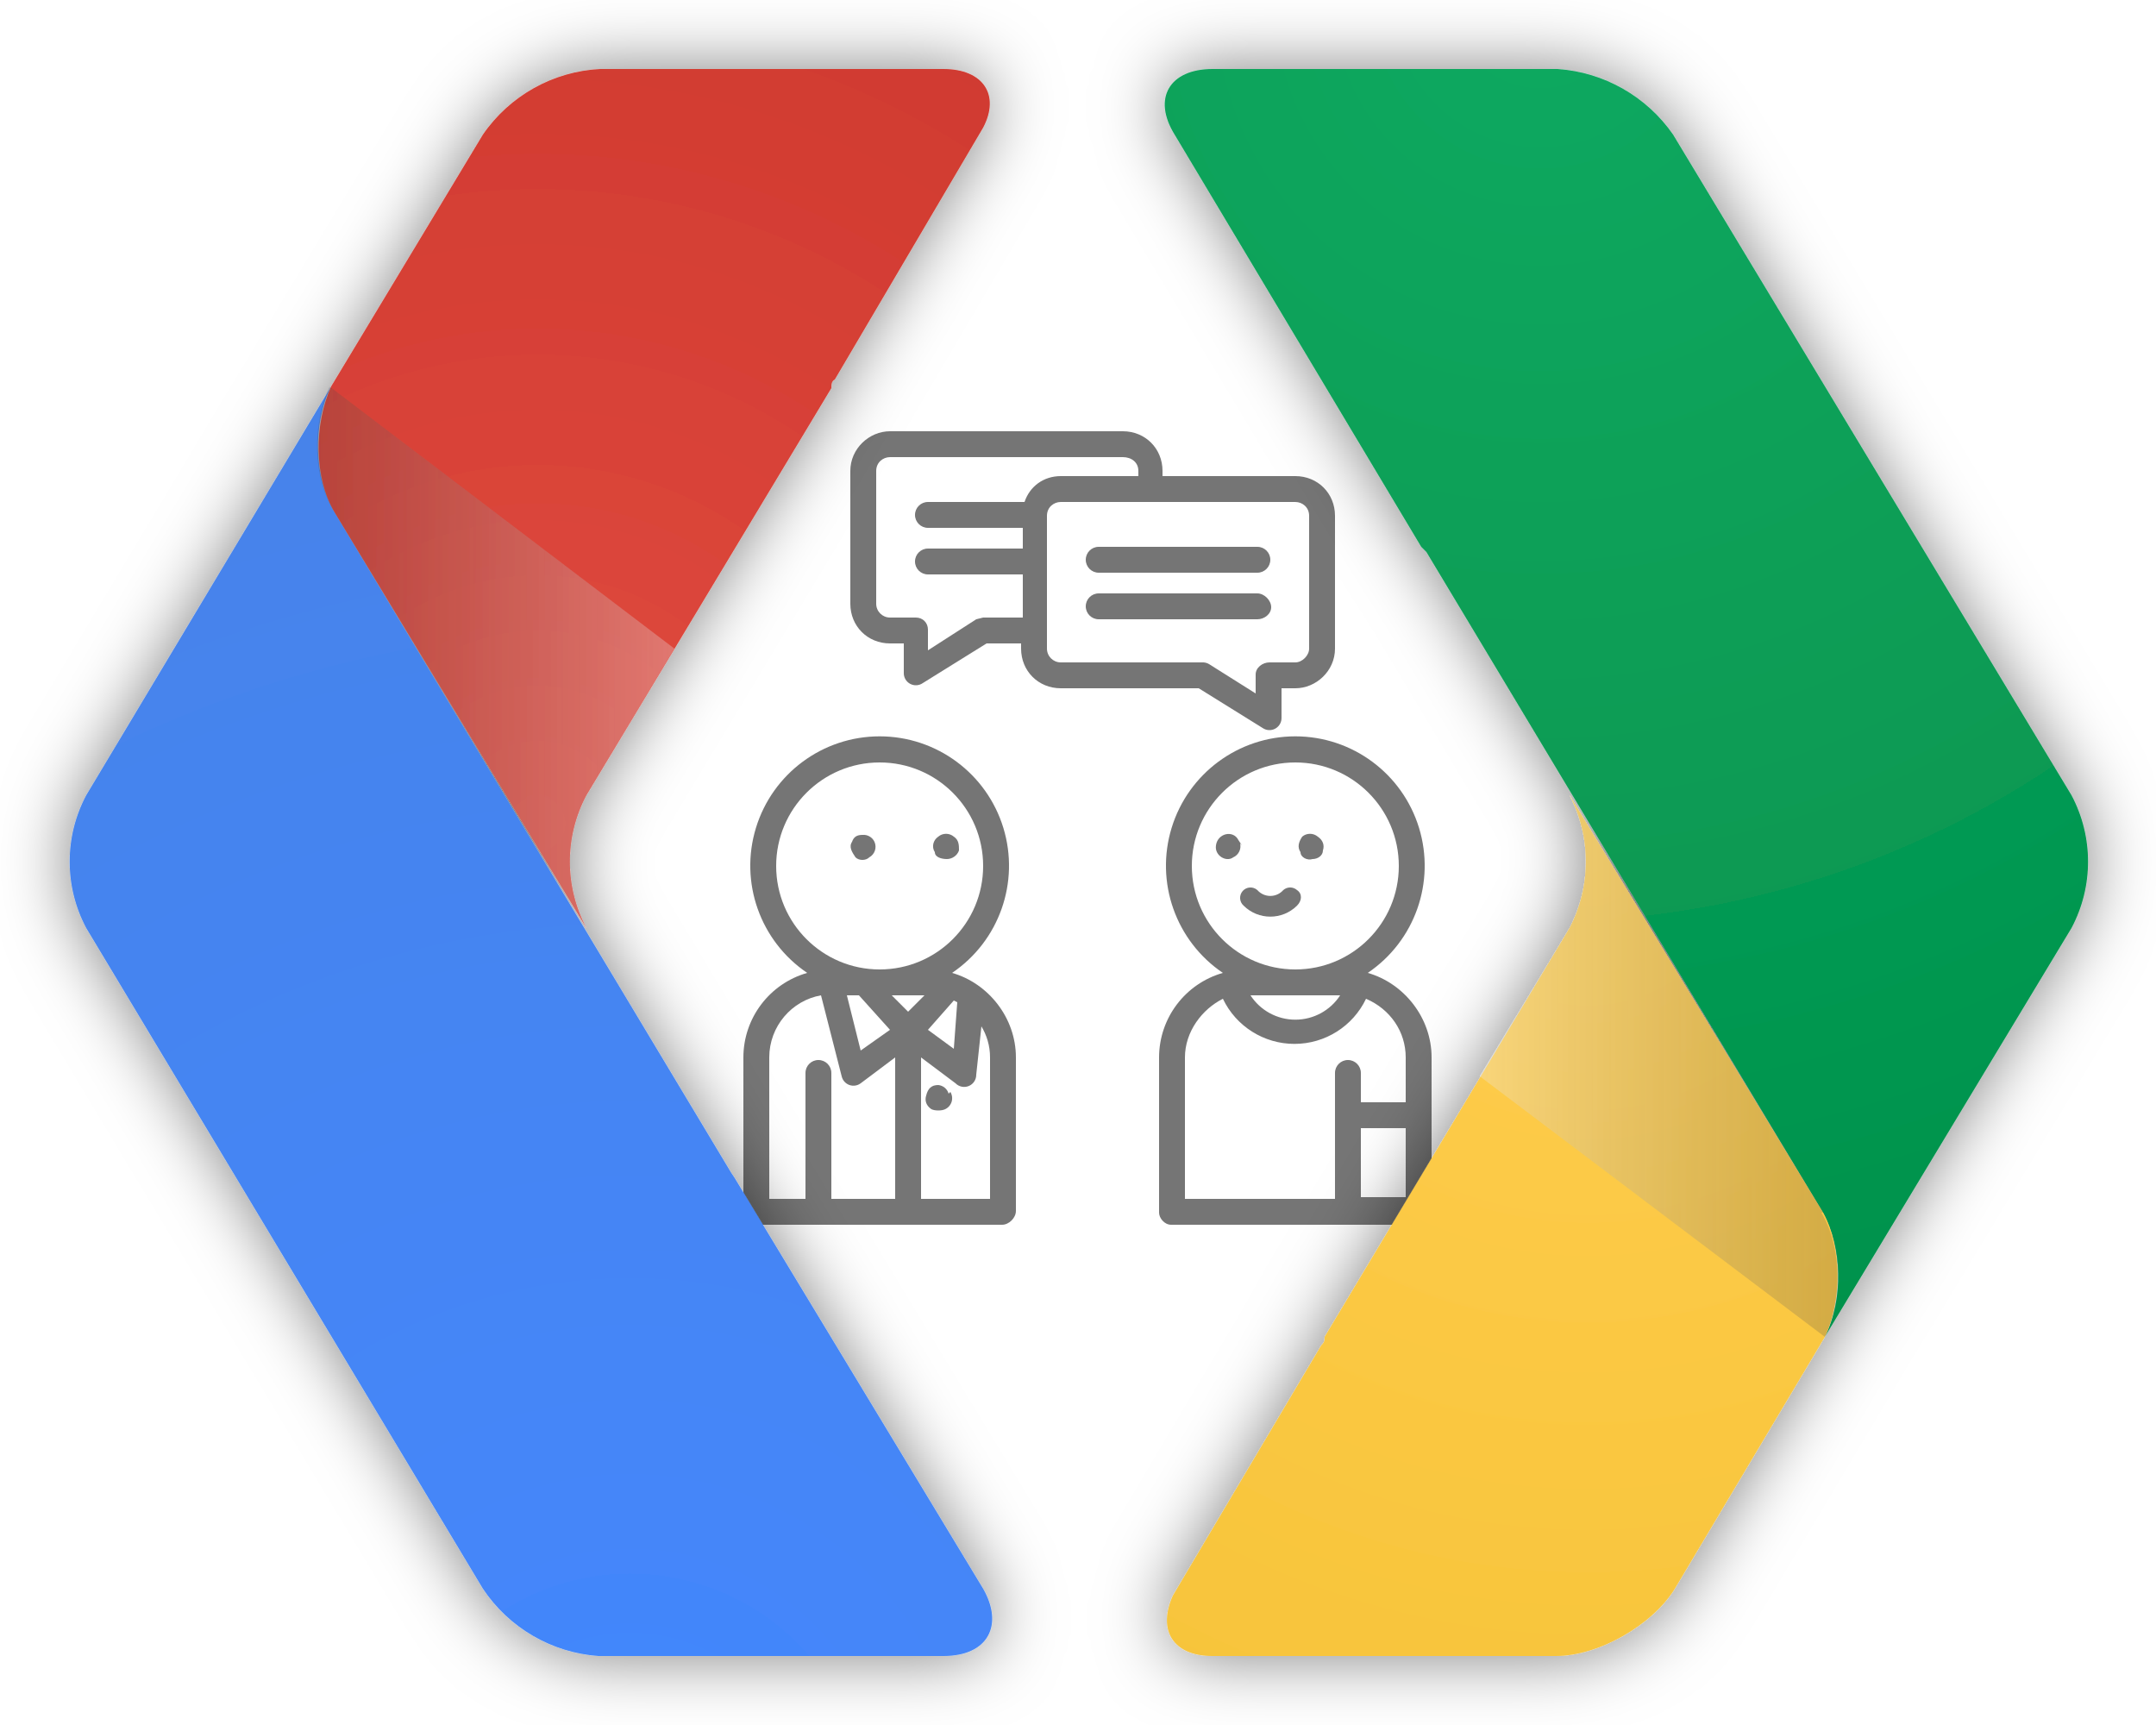
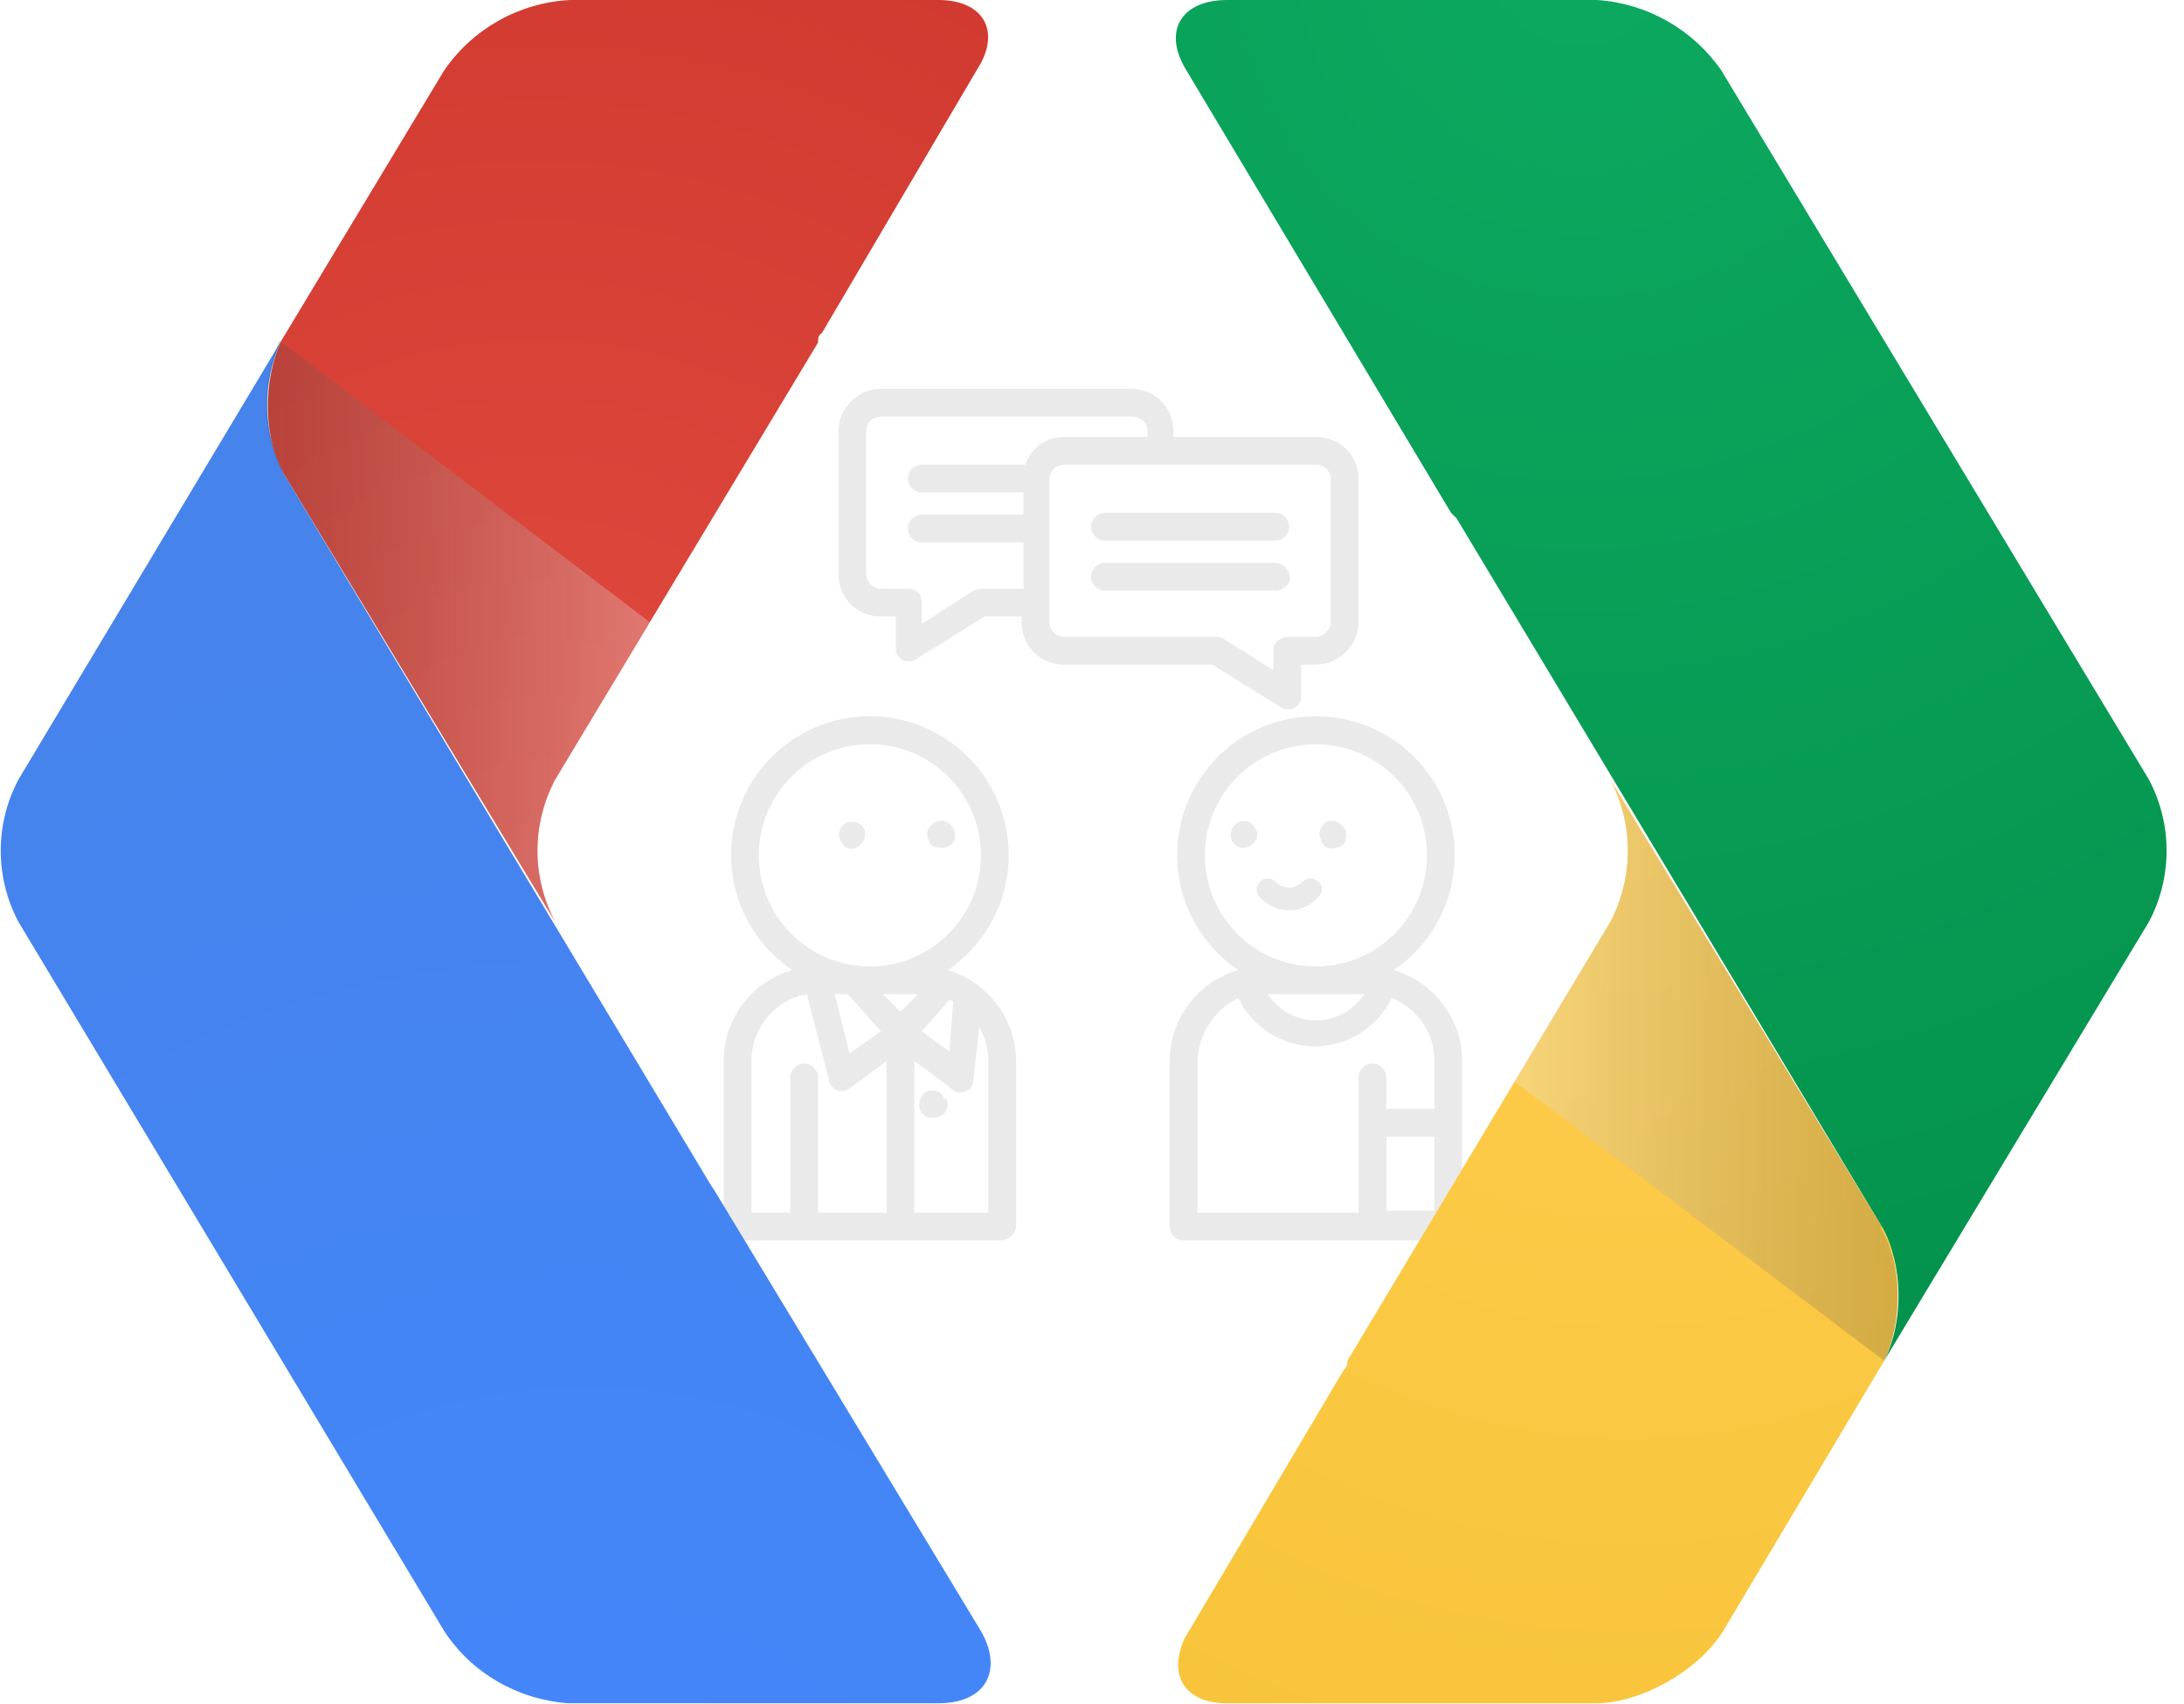
- <svg xmlns="http://www.w3.org/2000/svg" width="125" height="100">
+ <svg xmlns="http://www.w3.org/2000/svg" width="118" height="92">
  <defs>
-     <filter x="-5%" y="-6.5%" width="110.1%" height="113%" filterUnits="objectBoundingBox" id="a">
-       <feOffset in="SourceAlpha" result="shadowOffsetOuter1" />
-       <feGaussianBlur stdDeviation="2" in="shadowOffsetOuter1" result="shadowBlurOuter1" />
-       <feColorMatrix values="0 0 0 0 0 0 0 0 0 0 0 0 0 0 0 0 0 0 0.5 0" in="shadowBlurOuter1" result="shadowMatrixOuter1" />
-       <feMerge>
-         <feMergeNode in="shadowMatrixOuter1" />
-         <feMergeNode in="SourceGraphic" />
-       </feMerge>
-     </filter>
-     <radialGradient cx="40.7%" cy="-7.2%" fx="40.7%" fy="-7.2%" r="153.1%" gradientTransform="scale(1 .72776)" id="b">
+     <radialGradient cx="40.7%" cy="-5.2%" fx="40.7%" fy="-5.2%" r="153.1%" gradientTransform="matrix(1 0 0 .7283 0 0)" id="a">
      <stop stop-color="#0DA960" offset="0%" />
      <stop stop-color="#03914B" offset="100%" />
    </radialGradient>
-     <radialGradient cx="62.7%" cy="7.8%" fx="62.7%" fy="7.8%" r="155.8%" gradientTransform="scale(1 .78286)" id="c">
+     <radialGradient cx="62.7%" cy="6.1%" fx="62.7%" fy="6.1%" r="155.8%" gradientTransform="matrix(1 0 0 .7792 0 0)" id="b">
      <stop stop-color="#FFCD4D" offset="0%" />
      <stop stop-color="#F6C338" offset="100%" />
    </radialGradient>
-     <linearGradient x1="122.5%" y1="50%" x2="-2.7%" y2="50%" id="d">
+     <linearGradient x1="122.5%" y1="50%" x2="-2.7%" y2="50%" id="c">
      <stop stop-color="#231F20" stop-opacity=".2" offset="0%" />
      <stop stop-color="#F1F2F2" stop-opacity=".3" offset="100%" />
    </linearGradient>
-     <radialGradient cx="59.3%" cy="107.2%" fx="59.3%" fy="107.2%" r="153.1%" gradientTransform="matrix(-1 0 0 -.72789 1.2 1.9)" id="e">
+     <radialGradient cx="60.7%" cy="112%" fx="60.7%" fy="112%" r="153.1%" gradientTransform="matrix(-1 0 0 -.72669 1.2 2)" id="d">
      <stop stop-color="#4387FD" offset="0%" />
      <stop stop-color="#4683EA" offset="100%" />
    </radialGradient>
-     <radialGradient cx="37.3%" cy="92.2%" fx="37.3%" fy="92.2%" r="155.8%" gradientTransform="matrix(-1 0 0 -.78284 .7 1.6)" id="f">
+     <radialGradient cx="32.7%" cy="87.8%" fx="32.7%" fy="87.8%" r="155.8%" gradientTransform="matrix(-1 0 0 -.7814 .7 1.6)" id="e">
      <stop stop-color="#E04A3F" offset="0%" />
      <stop stop-color="#CD372D" offset="100%" />
    </radialGradient>
-     <linearGradient x1="-22.5%" y1="50%" x2="102.7%" y2="50%" id="g">
+     <linearGradient x1="-22.5%" y1="50%" x2="102.7%" y2="50%" id="f">
      <stop stop-color="#231F20" stop-opacity=".2" offset="0%" />
      <stop stop-color="#F1F2F2" stop-opacity=".3" offset="100%" />
    </linearGradient>
  </defs>
-   <g fill="none">
-     <g fill="#757575">
-       <path d="M55.2 56.4a7.5 7.5 0 1 0-8.4 0 5.1 5.1 0 0 0-3.7 4.9v9c0 .3.3.7.7.7h14.3c.4 0 .8-.4.8-.8v-8.9c0-2.3-1.6-4.3-3.7-4.9zm-2.5 2.3l-1-1h1.9l-1 1zm-2.9-1l1.8 2-1.7 1.2-.8-3.2h.7zm5.5.3l.2.1-.2 2.7-1.5-1.1 1.5-1.7zM45 50.2a6 6 0 1 1 12 0 6 6 0 0 1-12 0zm-.4 11.1c0-1.8 1.3-3.3 3-3.6l1.2 4.7a.7.7 0 0 0 1.1.4l2-1.5v8.2h-3.7v-7.3a.7.7 0 0 0-1.5 0v7.3h-2.1v-8.2zm12.8 8.2h-4v-8.2l2 1.5a.7.7 0 0 0 1.2-.5l.3-2.8c.3.5.5 1.1.5 1.8v8.2z" />
-       <path d="M55 63.4a.7.7 0 0 0-.6-.5c-.4 0-.6.2-.7.6-.1.3 0 .6.3.8.2.1.6.1.8 0a.7.7 0 0 0 .3-1zm-4.3-14.6a.7.7 0 0 0-.7-.4c-.3 0-.5.1-.6.4-.2.3 0 .6.2.9.2.2.6.2.8 0a.7.7 0 0 0 .3-.9zm3.5.6c0 .3.4.4.7.4.3 0 .6-.2.7-.5 0-.3 0-.6-.3-.8a.7.7 0 0 0-.9 0c-.3.2-.4.6-.2.9zm19-7.2a.7.7 0 0 0 1.1-.6v-1.7h.8c1.2 0 2.3-1 2.3-2.3v-7.7c0-1.3-1-2.3-2.3-2.3h-7.7v-.3c0-1.3-1-2.3-2.3-2.3H51.6c-1.2 0-2.3 1-2.3 2.3V35c0 1.3 1 2.3 2.3 2.3h.8V39a.7.7 0 0 0 1.1.6l3.7-2.3h2v.3c0 1.3 1 2.3 2.3 2.3h8l3.7 2.3zM57 35.8l-.4.1-2.8 1.8v-1.2c0-.4-.3-.7-.7-.7h-1.5a.8.8 0 0 1-.8-.8v-7.7c0-.5.4-.8.8-.8h13.5c.5 0 .9.3.9.8v.3h-4.5c-1 0-1.8.6-2.1 1.5h-5.6a.7.7 0 0 0 0 1.5h5.5v1.2h-5.5a.7.7 0 0 0 0 1.5h5.5v2.5H57zm3.7 1.8v-7.7c0-.5.4-.8.8-.8h13.6c.4 0 .8.3.8.8v7.7c0 .4-.4.8-.8.8h-1.5c-.4 0-.8.3-.8.7v1.1l-2.7-1.7a.7.7 0 0 0-.4-.1h-8.2a.8.8 0 0 1-.8-.8z" />
-       <path d="M63.7 33.2h9.2a.7.7 0 1 0 0-1.5h-9.2a.7.7 0 1 0 0 1.5zm10 2c0-.4-.4-.8-.8-.8h-9.2a.7.7 0 1 0 0 1.5h9.2c.4 0 .8-.3.8-.7zm5.6 21.2a7.5 7.5 0 1 0-8.4 0 5.1 5.1 0 0 0-3.7 4.9v9c0 .3.3.7.7.7h14.3c.4 0 .8-.4.8-.8v-8.9c0-2.3-1.6-4.3-3.7-4.9zm-1.6 1.3a3.1 3.1 0 0 1-5.2 0h5.2zm-8.6-7.5a6 6 0 1 1 12 0 6 6 0 0 1-12 0zm-.4 11.1c0-1.5 1-2.8 2.2-3.4a4.6 4.6 0 0 0 8.3 0c1.4.6 2.3 1.9 2.3 3.4v2.6h-2.6v-1.7a.7.7 0 1 0-1.5 0v7.3h-8.7v-8.2zm10.2 8.2v-4.1h2.6v4h-2.6z" />
-       <path d="M75.4 49.4c0 .3.4.5.7.4.3 0 .6-.2.6-.5.1-.3 0-.6-.3-.8a.7.7 0 0 0-.9 0c-.2.3-.3.6-.1.9zM72 49l-.2-.3c-.3-.6-1.2-.4-1.3.3-.1.6.6 1 1 .7a.7.7 0 0 0 .4-.8zm3.2 2.6a.6.6 0 0 0-.8 0 1 1 0 0 1-1.5 0 .6.6 0 1 0-.8.9 2.2 2.2 0 0 0 3.1 0c.3-.3.3-.7 0-.9z" />
+   <g fill-rule="nonzero" fill="none">
+     <g fill="#EAEAEA">
+       <path d="M51.2 52.4a7.5 7.5 0 1 0-8.4 0 5.1 5.1 0 0 0-3.7 4.9v9c0 .3.3.7.7.7h14.3c.4 0 .8-.4.8-.8v-8.9c0-2.3-1.6-4.3-3.7-4.9zm-2.5 2.3l-1-1h1.9l-1 1h.1zm-2.9-1l1.8 2-1.7 1.2-.8-3.2h.7zm5.5.3l.2.1-.2 2.7-1.5-1.1 1.5-1.7zM41 46.2a6 6 0 1 1 12 0 6 6 0 0 1-12 0zm-.4 11.1c0-1.8 1.3-3.3 3-3.6l1.2 4.7a.7.7 0 0 0 1.1.4l2-1.5v8.2h-3.7v-7.3a.7.7 0 1 0-1.5 0v7.3h-2.1v-8.2zm12.8 8.2h-4v-8.2l2 1.5a.7.7 0 0 0 1.2-.5l.3-2.8c.3.5.5 1.1.5 1.8v8.2z" />
+       <path d="M51 59.4c0-.3-.3-.5-.6-.5-.4 0-.6.2-.7.6-.1.3 0 .6.3.8.2.1.6.1.8 0a.7.7 0 0 0 .3-1l-.1.1zm-4.3-14.6a.7.7 0 0 0-.7-.4c-.3 0-.5.1-.6.4-.2.3 0 .6.2.9.2.2.6.2.8 0 .3-.2.4-.6.3-.9zm3.5.6c0 .3.4.4.7.4.3 0 .6-.2.7-.5 0-.3 0-.6-.3-.8a.7.7 0 0 0-.9 0c-.3.2-.4.6-.2.9zm19-7.2a.7.7 0 0 0 1.1-.6v-1.7h.8c1.2 0 2.3-1 2.3-2.3v-7.7c0-1.3-1-2.3-2.3-2.3h-7.7v-.3c0-1.3-1-2.3-2.3-2.3H47.6c-1.2 0-2.3 1-2.3 2.3V31c0 1.3 1 2.3 2.3 2.3h.8V35a.7.7 0 0 0 1.1.6l3.7-2.3h2v.3c0 1.3 1 2.3 2.3 2.3h8l3.7 2.3zM53 31.8l-.4.1-2.8 1.8v-1.2c0-.4-.3-.7-.7-.7h-1.5a.8.8 0 0 1-.8-.8v-7.7c0-.5.4-.8.8-.8h13.5c.5 0 .9.3.9.8v.3h-4.5c-1 0-1.8.6-2.1 1.5h-5.6a.7.7 0 1 0 0 1.5h5.5v1.2h-5.5a.7.7 0 1 0 0 1.5h5.5v2.5H53zm3.7 1.8v-7.7c0-.5.4-.8.8-.8h13.6c.4 0 .8.3.8.8v7.7c0 .4-.4.8-.8.8h-1.5c-.4 0-.8.3-.8.7v1.1l-2.7-1.7a.7.7 0 0 0-.4-.1h-8.2a.8.8 0 0 1-.8-.8z" />
+       <path d="M59.7 29.2h9.2a.7.7 0 1 0 0-1.5h-9.2a.7.7 0 1 0 0 1.5zm10 2c0-.4-.4-.8-.8-.8h-9.2a.7.7 0 1 0 0 1.5h9.2c.4 0 .8-.3.8-.7zm5.6 21.2a7.5 7.5 0 1 0-8.4 0 5.1 5.1 0 0 0-3.7 4.9v9c0 .3.3.7.7.7h14.3c.4 0 .8-.4.8-.8v-8.9c0-2.3-1.6-4.3-3.7-4.9zm-1.6 1.3a3.1 3.1 0 0 1-5.2 0h5.2zm-8.6-7.5a6 6 0 1 1 12 0 6 6 0 0 1-12 0zm-.4 11.1a4 4 0 0 1 2.2-3.4 4.6 4.6 0 0 0 8.3 0c1.4.6 2.3 1.9 2.3 3.4v2.6h-2.6v-1.7a.7.7 0 1 0-1.5 0v7.3h-8.7v-8.2zm10.2 8.2v-4.1h2.6v4h-2.6v.1z" />
+       <path d="M71.4 45.4c0 .3.4.5.7.4.3 0 .6-.2.6-.5.1-.3 0-.6-.3-.8a.7.7 0 0 0-.9 0c-.2.3-.3.6-.1.9zM68 45l-.2-.3c-.3-.6-1.2-.4-1.3.3-.1.6.6 1 1 .7.3-.1.5-.5.4-.8l.1.1zm3.2 2.6a.6.6 0 0 0-.8 0 1 1 0 0 1-1.5 0 .6.6 0 0 0-.8.9c.9.9 2.2.9 3.1 0 .3-.3.3-.7 0-.9z" />
    </g>
-     <g filter="url(#a)" transform="translate(3 4)">
-       <path d="M102.7 66.3c1.1 2 1.2 5 .1 7.2l14.3-23.7a8.2 8.2 0 0 0 0-7.7L94 3.8A8.9 8.9 0 0 0 87.3 0h-20c-2.5 0-3.5 1.7-2.2 3.8l14.3 23.9.3.3 23 38.3z" fill="url(#b)" />
-       <path d="M67.2 92h20c2.5 0 5.6-1.8 6.9-3.9l8.7-14.6c1-2.1 1-5.2-.1-7.2L88 42.1a8.3 8.3 0 0 1 0 7.7L73.8 73.5c0 .2 0 .3-.2.5L65 88.5c-.9 2 0 3.5 2.3 3.5z" fill="url(#c)" />
-       <path d="M102.7 66.3L88 42.1a8.3 8.3 0 0 1 0 7.7l-5.2 8.6 20 15.1c1-2.1 1-5.2-.2-7.2z" fill="url(#d)" />
-       <path d="M16.4 25.7c-1.2-2-1.3-5.1-.2-7.3L2 42.1a8.2 8.2 0 0 0 0 7.7l23 38.3a8.8 8.8 0 0 0 6.7 3.9h20c2.6 0 3.5-1.8 2.3-3.9L39.6 64.3l-.2-.3-23-38.3z" fill="url(#e)" />
-       <path d="M51.8 0h-20A8.8 8.8 0 0 0 25 3.8l-8.8 14.6c-1 2.2-1 5.3.2 7.3L31 49.8a8.2 8.2 0 0 1 0-7.7l14.2-23.6c0-.2 0-.4.2-.5L54 3.4C55 1.5 54 0 51.7 0z" fill="url(#f)" />
-       <path d="M16.4 25.7L31 49.8a8.2 8.2 0 0 1 0-7.7l5.1-8.5-20-15.2c-1 2.2-1 5.3.3 7.3z" fill="url(#g)" />
-     </g>
+     <path d="M101.7 66.3c1.1 2 1.2 5 .1 7.2l14.3-23.7a8.2 8.2 0 0 0 0-7.7L93 3.8A8.9 8.9 0 0 0 86.3 0h-20c-2.5 0-3.5 1.7-2.2 3.8l14.3 23.9.3.3 23 38.3z" fill="url(#a)" />
+     <path d="M66.2 92h20c2.5 0 5.6-1.8 6.9-3.9l8.7-14.6c1-2.1 1-5.2-.1-7.2L87 42.1a8.3 8.3 0 0 1 0 7.7L72.8 73.5c0 .2 0 .3-.2.5L64 88.5c-.9 2 0 3.5 2.3 3.5h-.1z" fill="url(#b)" />
+     <path d="M101.7 66.3L87 42.1a8.3 8.3 0 0 1 0 7.7l-5.2 8.6 20 15.1c1-2.1 1-5.2-.2-7.2h.1z" fill="url(#c)" />
+     <path d="M15.4 25.7a8.1 8.1 0 0 1-.2-7.3L1 42.1a8.2 8.2 0 0 0 0 7.7l23 38.3c1.5 2.3 4 3.7 6.7 3.9h20c2.6 0 3.5-1.8 2.3-3.9L38.6 64.3l-.2-.3-23-38.3z" fill="url(#d)" />
+     <path d="M50.8 0h-20A8.8 8.8 0 0 0 24 3.8l-8.8 14.6c-1 2.2-1 5.3.2 7.3L30 49.8a8.2 8.2 0 0 1 0-7.7l14.2-23.6c0-.2 0-.4.2-.5L53 3.4C54 1.5 53 0 50.7 0h.1z" fill="url(#e)" />
+     <path d="M15.4 25.7L30 49.8a8.2 8.2 0 0 1 0-7.7l5.1-8.5-20-15.2c-1 2.2-1 5.3.3 7.3z" fill="url(#f)" />
  </g>
</svg>
